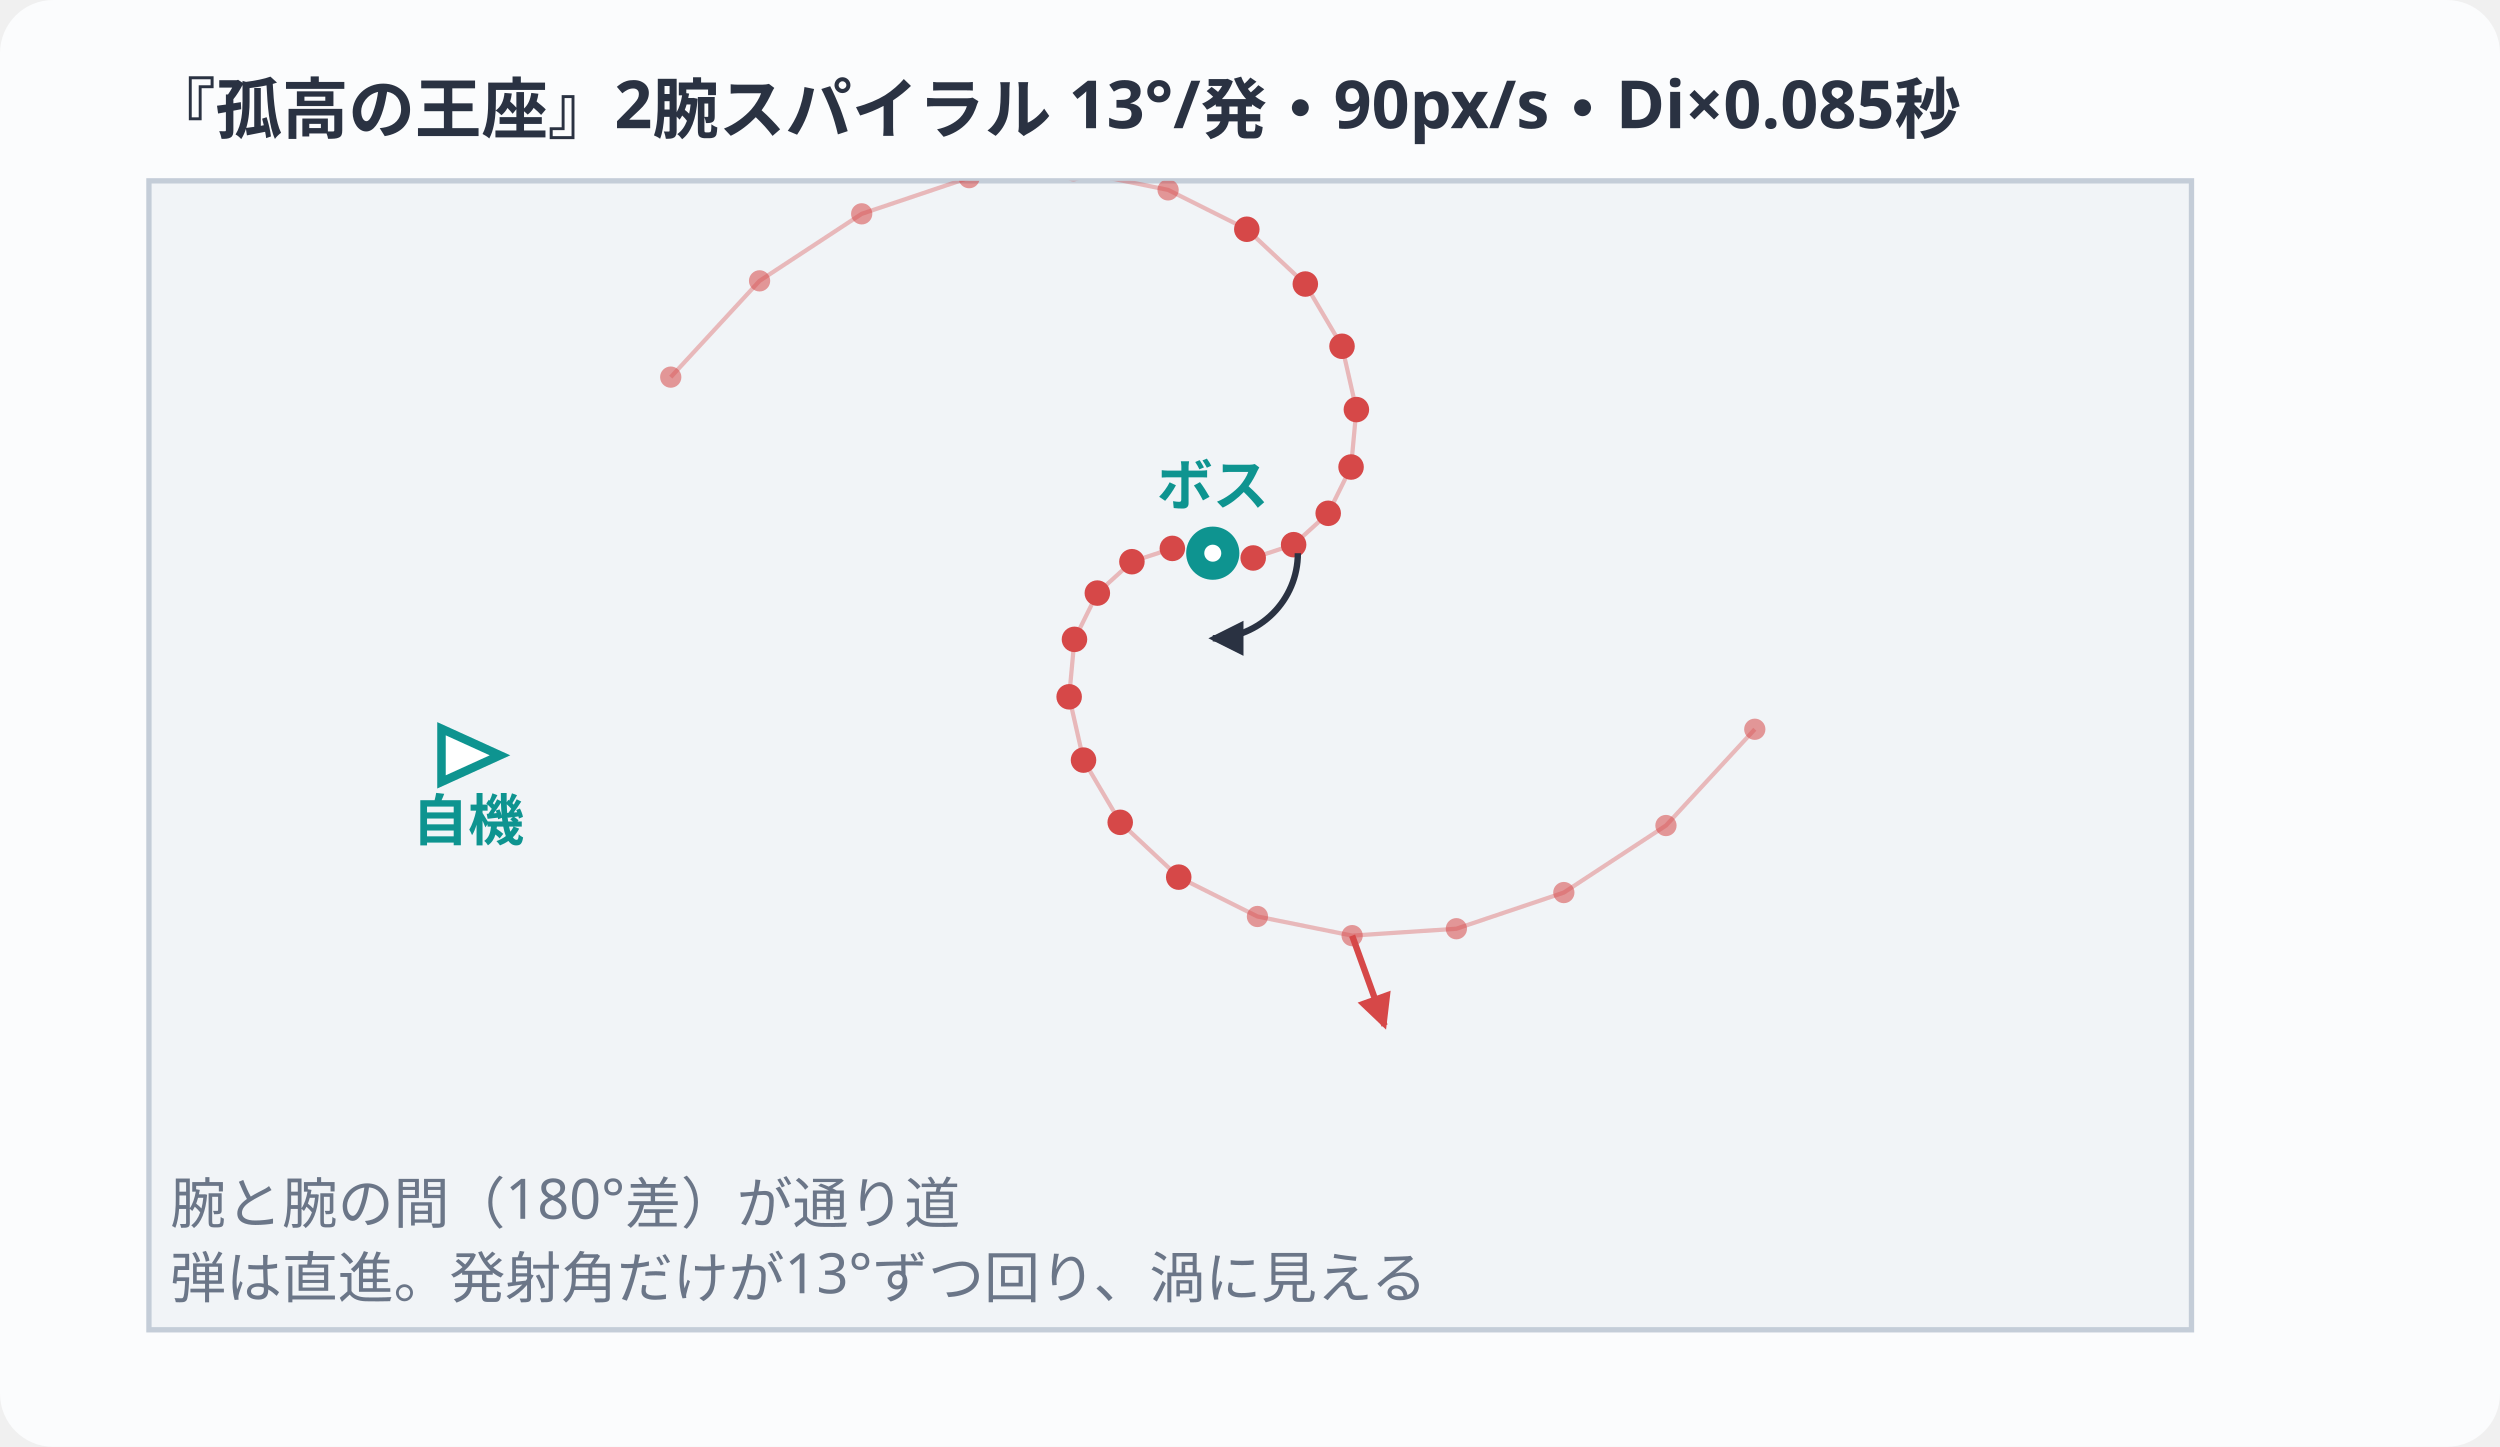
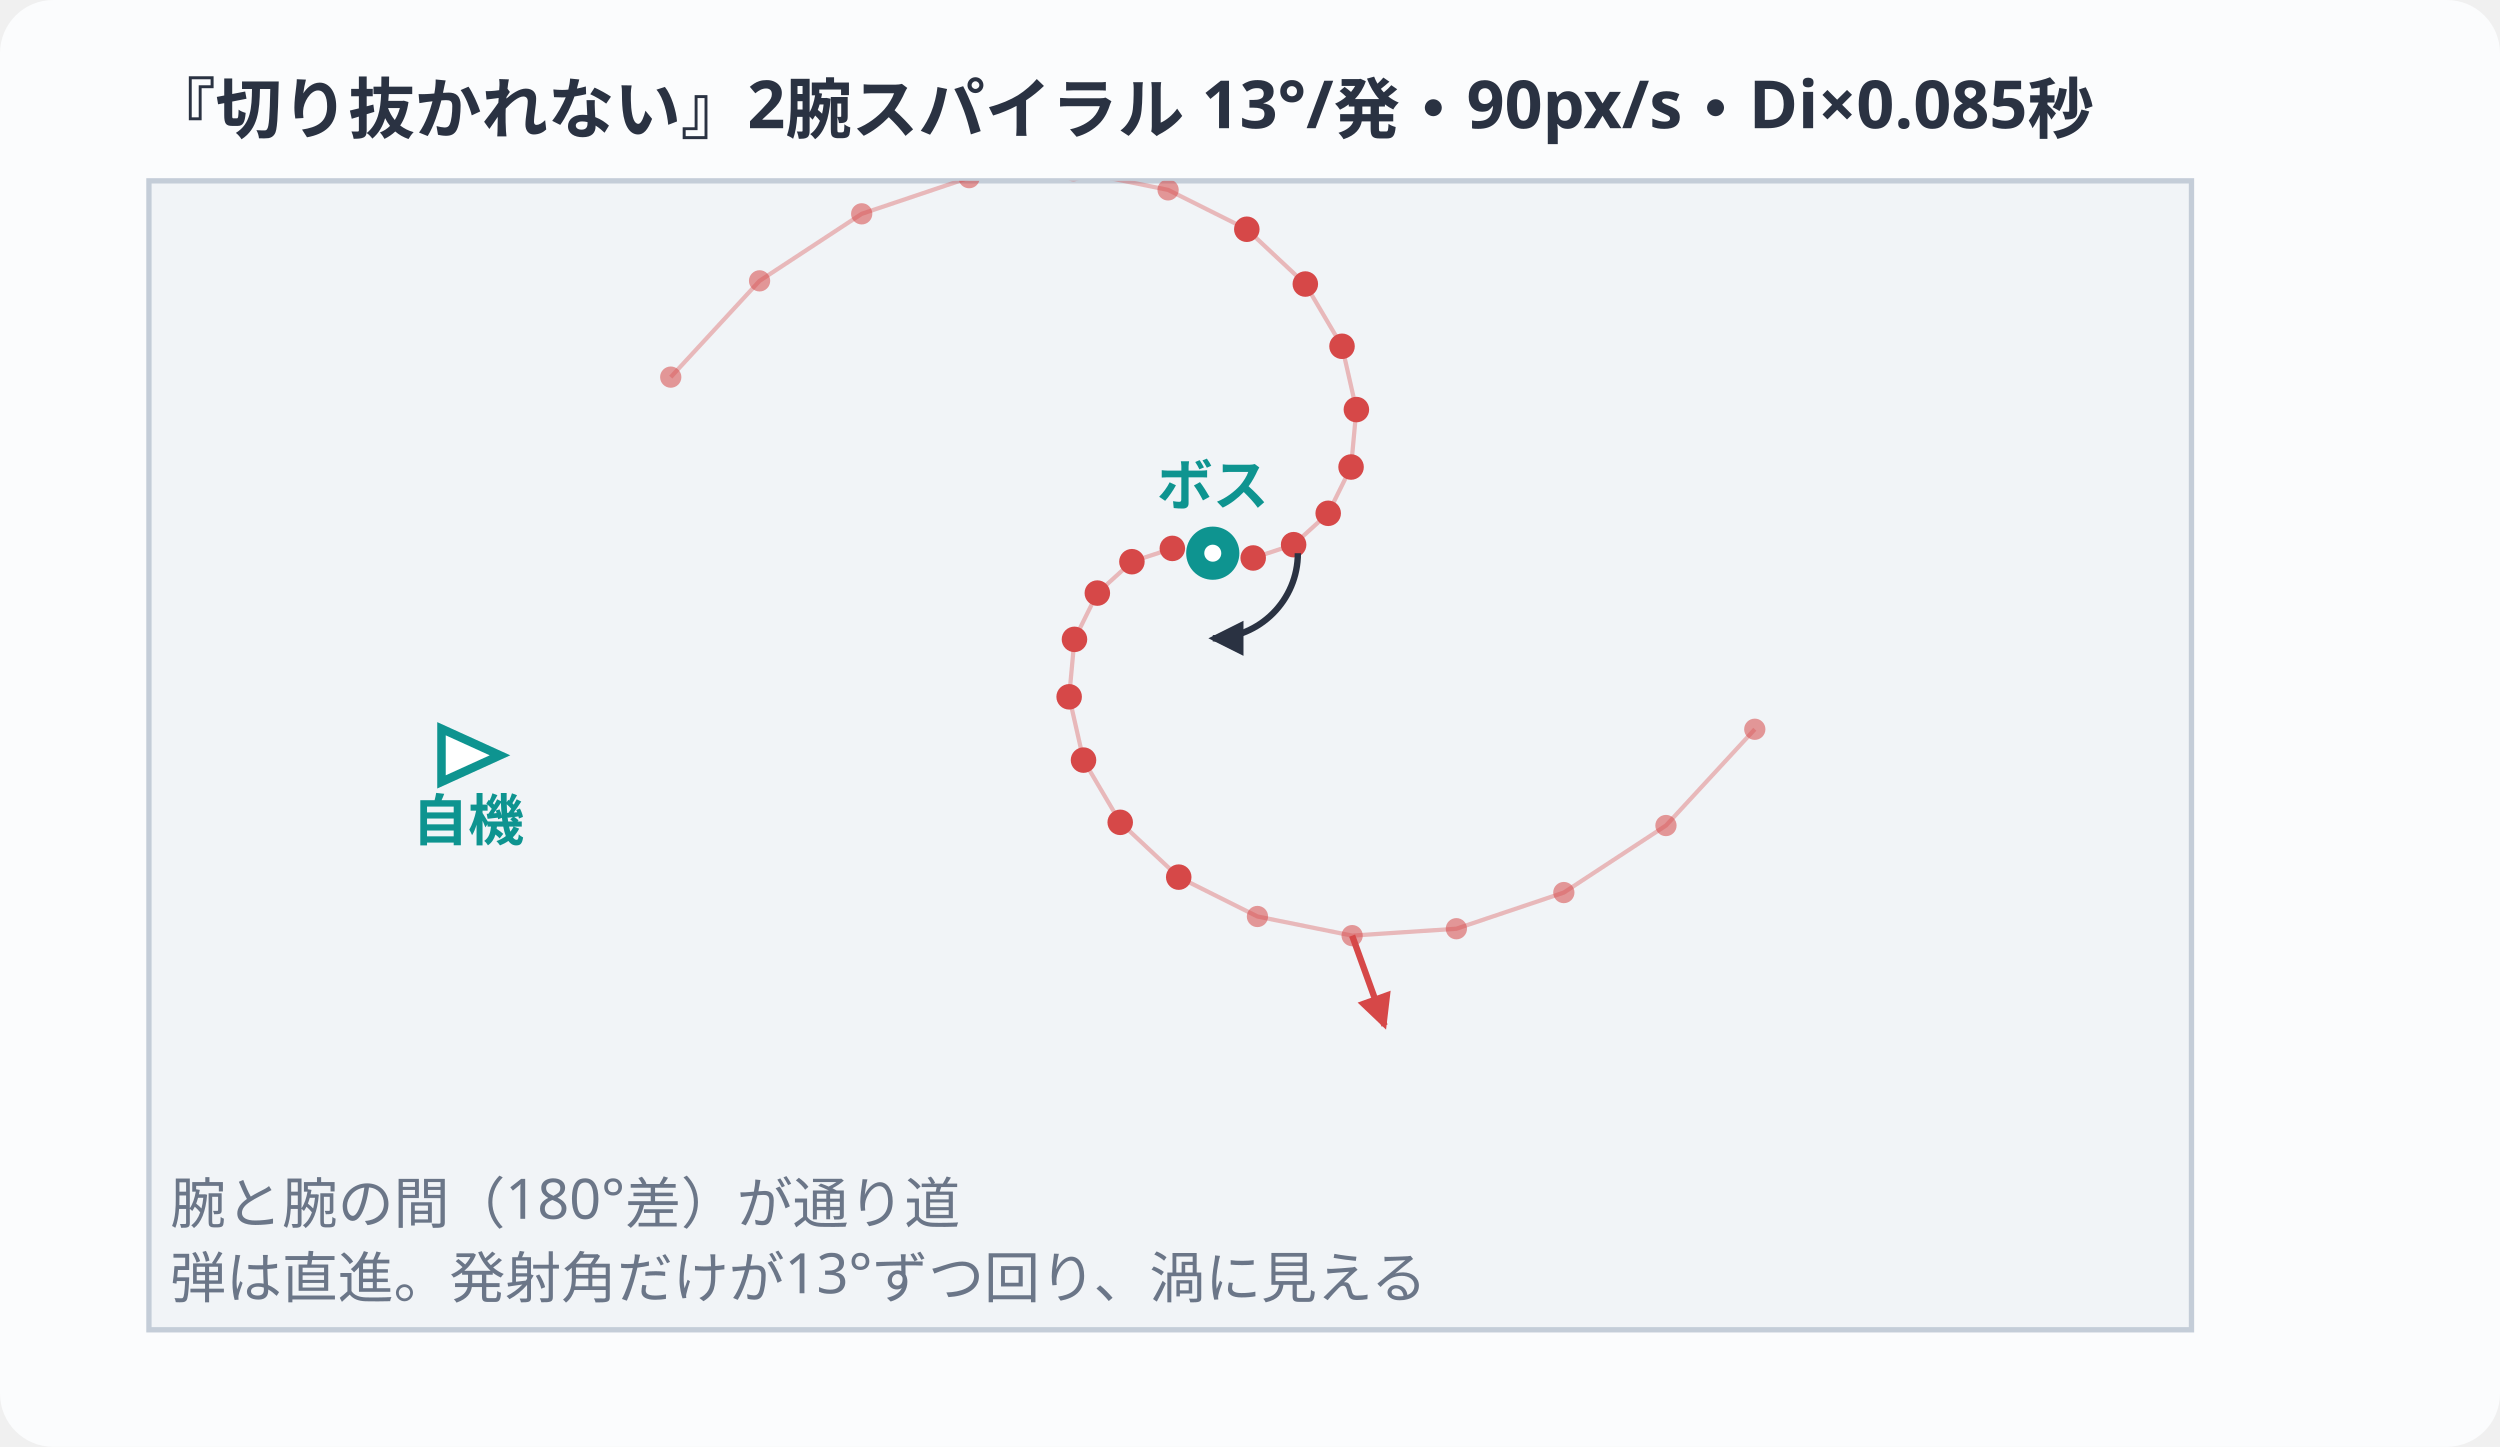
<svg xmlns="http://www.w3.org/2000/svg" viewBox="0 0 470 272" font-family="'Hiragino Sans','Noto Sans JP','Yu Gothic UI',Meiryo,sans-serif">
  <defs>
    <marker id="mI" viewBox="0 0 8 8" refX="7" refY="4" markerWidth="5.5" markerHeight="5.5" orient="auto">
      <path d="M0,0L8,4L0,8z" fill="#2A3242" />
    </marker>
    <marker id="mT" viewBox="0 0 8 8" refX="7" refY="4" markerWidth="5.5" markerHeight="5.5" orient="auto">
      <path d="M0,0L8,4L0,8z" fill="#0E9490" />
    </marker>
    <marker id="mR" viewBox="0 0 8 8" refX="7" refY="4" markerWidth="5.5" markerHeight="5.5" orient="auto">
      <path d="M0,0L8,4L0,8z" fill="#D64848" />
    </marker>
    <marker id="mG" viewBox="0 0 8 8" refX="7" refY="4" markerWidth="6" markerHeight="6" orient="auto">
      <path d="M0,0L8,4L0,8z" fill="#3E9C5C" />
    </marker>
  </defs>
  <rect x="0" y="0" width="470" height="272" rx="10" fill="#FBFCFD" />
-   <text x="28" y="25" font-size="12.5" font-weight="700" fill="#2A3242">『孤高の王座』2腕スパイラル 13°/発・90px/s・Di×0.085秒</text>
+   <text x="28" y="25" font-size="12.5" font-weight="700" fill="#2A3242">『切り抜かれない』2腕スパイラル 13°/発・90px/s・Di×0.085秒</text>
  <clipPath id="c3">
    <rect x="28" y="34" width="384" height="216" />
  </clipPath>
  <rect x="28" y="34" width="384" height="216" fill="#F1F4F7" stroke="#C4CDD8" />
  <g clip-path="url(#c3)">
    <polyline points="235.6,104.9 243.2,102.4 249.7,96.5 254,87.8 255,77 252.3,65.1 245.4,53.4 234.4,43.1 219.6,35.7 201.8,32.1 182.2,33.4 162,40.2 142.8,52.8 126.1,70.9" fill="none" stroke="#D64848" stroke-width="0.8" opacity="0.35" />
    <circle cx="235.6" cy="104.9" r="2.4" fill="#D64848" opacity="1" />
    <circle cx="243.2" cy="102.4" r="2.4" fill="#D64848" opacity="1" />
    <circle cx="249.7" cy="96.5" r="2.4" fill="#D64848" opacity="1" />
    <circle cx="254" cy="87.8" r="2.4" fill="#D64848" opacity="1" />
    <circle cx="255" cy="77" r="2.4" fill="#D64848" opacity="1" />
    <circle cx="252.3" cy="65.1" r="2.4" fill="#D64848" opacity="1" />
    <circle cx="245.4" cy="53.4" r="2.4" fill="#D64848" opacity="1" />
    <circle cx="234.4" cy="43.1" r="2.4" fill="#D64848" opacity="1" />
    <circle cx="219.6" cy="35.7" r="2" fill="#D64848" opacity="0.55" />
    <circle cx="201.8" cy="32.1" r="2" fill="#D64848" opacity="0.55" />
    <circle cx="182.2" cy="33.4" r="2" fill="#D64848" opacity="0.55" />
    <circle cx="162" cy="40.2" r="2" fill="#D64848" opacity="0.55" />
    <circle cx="142.8" cy="52.8" r="2" fill="#D64848" opacity="0.55" />
    <circle cx="126.1" cy="70.9" r="2" fill="#D64848" opacity="0.55" />
    <line x1="201.8" y1="32.1" x2="195.7" y2="15.2" stroke="#D64848" stroke-width="1.2" opacity="1" marker-end="url(#mR)" />
    <polyline points="220.4,103.1 212.8,105.6 206.3,111.5 202,120.2 201,131 203.7,142.9 210.6,154.6 221.6,164.9 236.4,172.3 254.2,175.9 273.8,174.6 294,167.8 313.2,155.2 329.9,137.1" fill="none" stroke="#D64848" stroke-width="0.8" opacity="0.35" />
    <circle cx="220.4" cy="103.1" r="2.4" fill="#D64848" opacity="1" />
    <circle cx="212.8" cy="105.6" r="2.4" fill="#D64848" opacity="1" />
    <circle cx="206.3" cy="111.5" r="2.4" fill="#D64848" opacity="1" />
    <circle cx="202" cy="120.2" r="2.4" fill="#D64848" opacity="1" />
    <circle cx="201" cy="131" r="2.4" fill="#D64848" opacity="1" />
    <circle cx="203.7" cy="142.9" r="2.4" fill="#D64848" opacity="1" />
    <circle cx="210.6" cy="154.6" r="2.4" fill="#D64848" opacity="1" />
    <circle cx="221.6" cy="164.9" r="2.4" fill="#D64848" opacity="1" />
    <circle cx="236.4" cy="172.3" r="2" fill="#D64848" opacity="0.55" />
    <circle cx="254.2" cy="175.9" r="2" fill="#D64848" opacity="0.55" />
    <circle cx="273.8" cy="174.6" r="2" fill="#D64848" opacity="0.55" />
    <circle cx="294" cy="167.8" r="2" fill="#D64848" opacity="0.55" />
    <circle cx="313.2" cy="155.2" r="2" fill="#D64848" opacity="0.55" />
    <circle cx="329.9" cy="137.1" r="2" fill="#D64848" opacity="0.55" />
    <line x1="254.2" y1="175.9" x2="260.3" y2="192.8" stroke="#D64848" stroke-width="1.2" opacity="1" marker-end="url(#mR)" />
    <path d="M 244 104 A 16 16 0 0 1 228 120" fill="none" stroke="#2A3242" stroke-width="1.2" marker-end="url(#mI)" />
    <text x="32" y="244" font-size="10.5" fill="#6B7688" text-anchor="start">弾は直進。発射角だけが13°ずつ回り、渦に見える</text>
    <text x="32" y="230" font-size="10.5" fill="#6B7688" text-anchor="start">腕と腕の間（180°差）が通り道</text>
  </g>
  <circle cx="228" cy="104" r="5" fill="#0E9490" />
  <circle cx="228" cy="104" r="1.6" fill="#fff" />
  <text x="228" y="95" font-size="10.5" fill="#0E9490" font-weight="700" text-anchor="middle">ボス</text>
  <path d="M94,142 L83,137 L83,147 z" fill="#fff" stroke="#0E9490" stroke-width="1.6" />
  <text x="88" y="158" font-size="10.5" fill="#0E9490" font-weight="700" text-anchor="middle">自機</text>
</svg>
